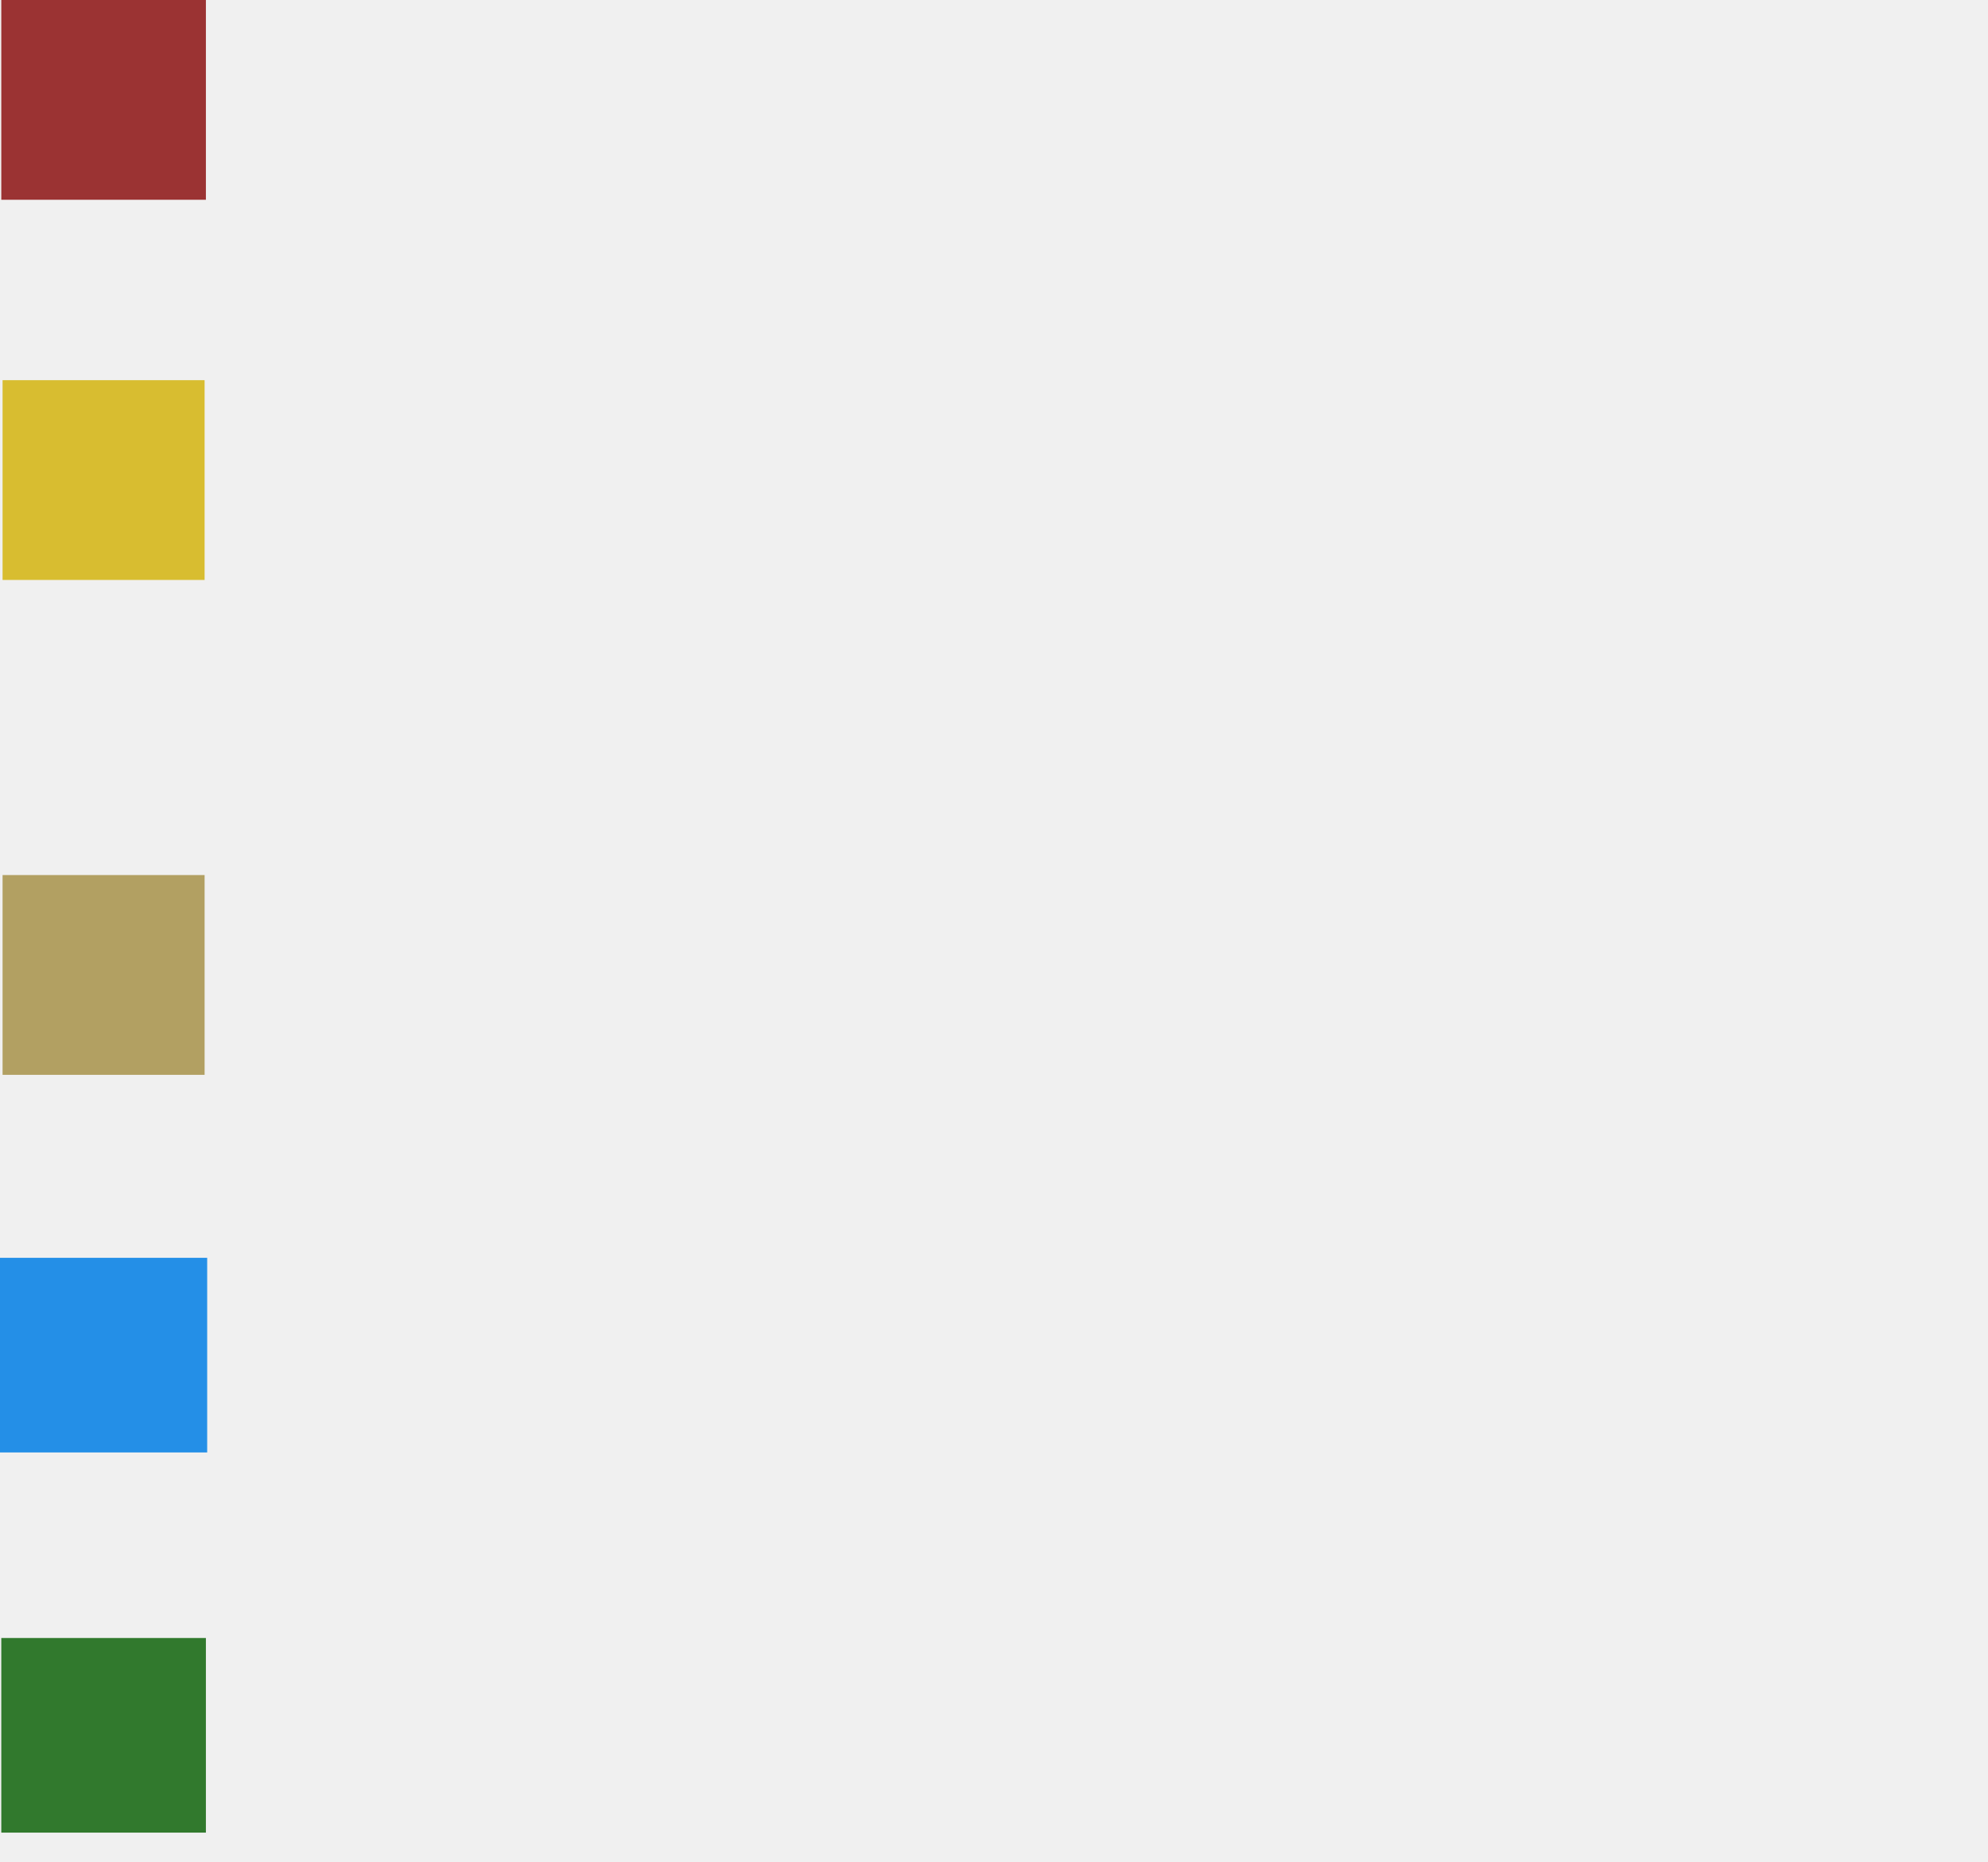
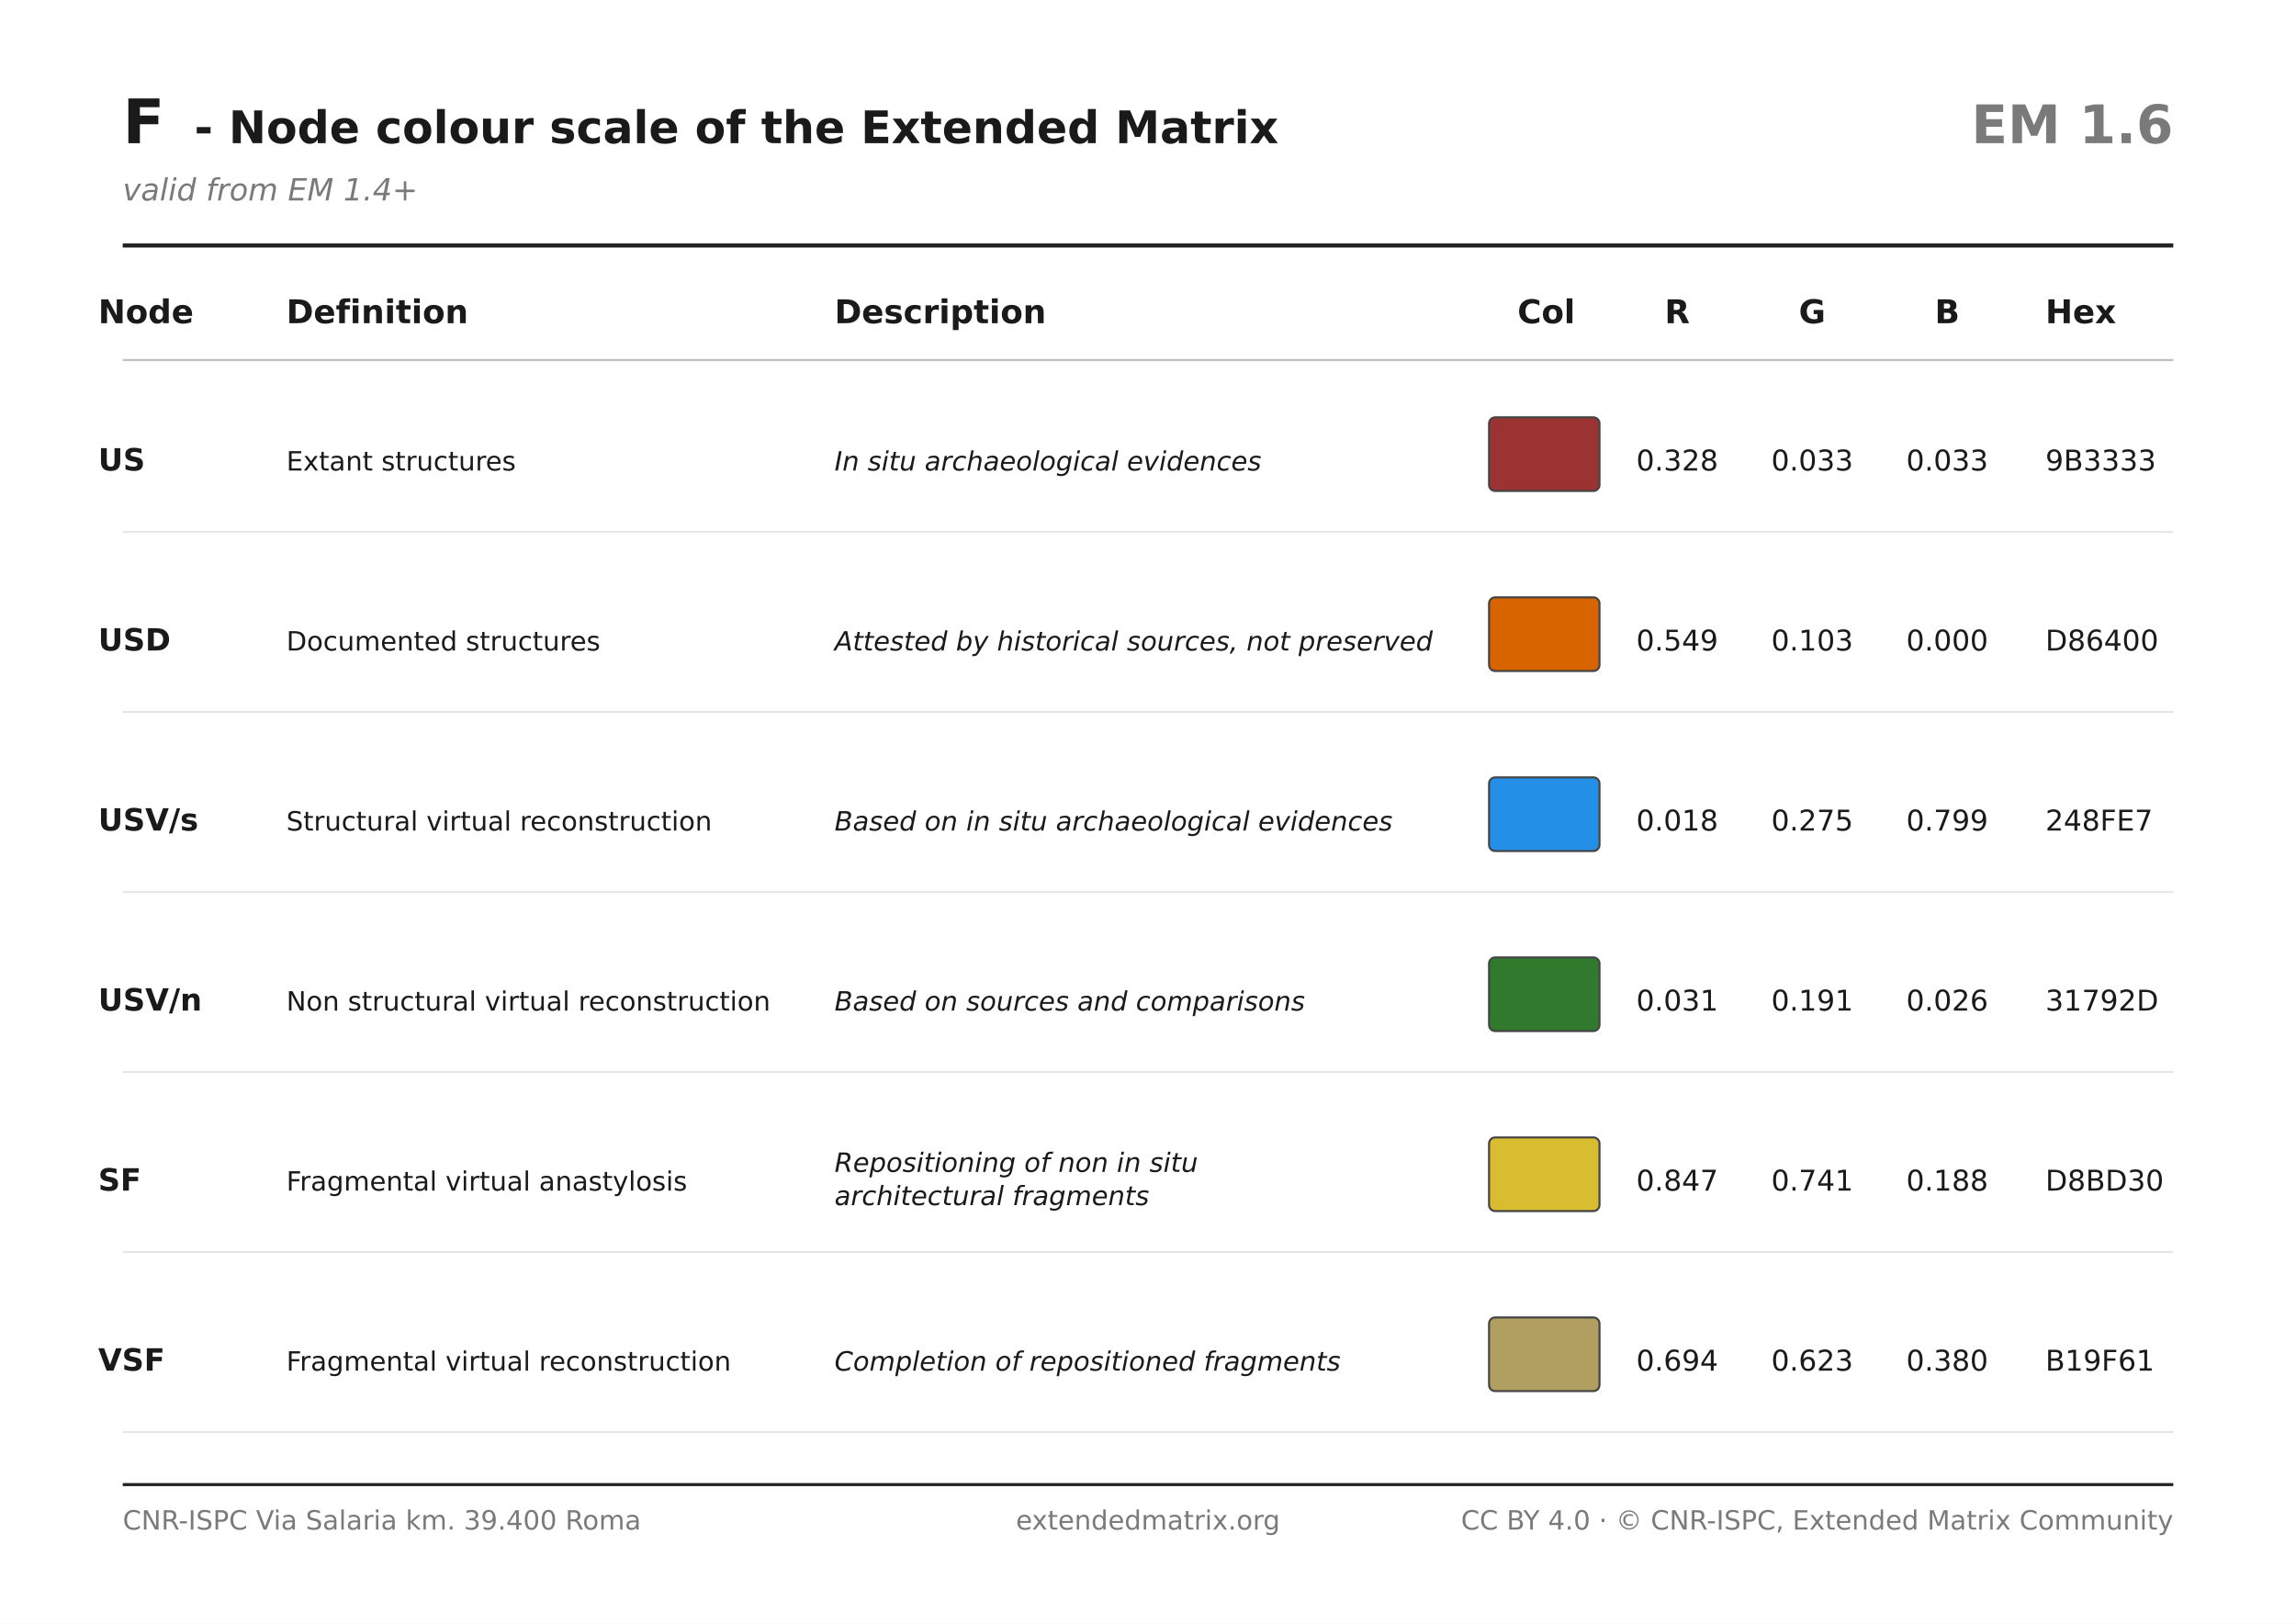
- <svg xmlns="http://www.w3.org/2000/svg" width="145.737mm" height="136.515mm" viewBox="0 0 145.737 136.515" version="1.1" id="svg1617">
-   <defs id="defs1611" />
-   <g id="layer1" transform="translate(15.64293,9.089557)">
-     <rect style="fill:#248fe7;fill-opacity:1;fill-rule:nonzero;stroke:none;stroke-width:0.164;stroke-linecap:round;stroke-linejoin:round;stroke-miterlimit:4;stroke-dasharray:none;stroke-dashoffset:0;stroke-opacity:1" id="rect4518" width="15.188" height="14.27" x="-15.643" y="83.137" />
-     <rect y="-9.09" x="-15.548" height="14.648" width="14.999" id="rect4531" style="fill:#9b3333;fill-opacity:1;fill-rule:nonzero;stroke:none;stroke-width:0.165;stroke-linecap:round;stroke-linejoin:round;stroke-miterlimit:4;stroke-dasharray:none;stroke-dashoffset:0;stroke-opacity:1" />
-     <rect y="111.013" x="-15.548" height="14.27" width="14.999" id="rect4555" style="fill:#31792d;fill-opacity:1;fill-rule:nonzero;stroke:none;stroke-width:0.163;stroke-linecap:round;stroke-linejoin:round;stroke-miterlimit:4;stroke-dasharray:none;stroke-dashoffset:0;stroke-opacity:1" />
-     <rect style="fill:#b2a062;fill-opacity:1;fill-rule:nonzero;stroke:none;stroke-width:0.164;stroke-linecap:round;stroke-linejoin:round;stroke-miterlimit:4;stroke-dasharray:none;stroke-dashoffset:0;stroke-opacity:1" id="rect4557" width="14.81" height="14.648" x="-15.454" y="55.072" />
-     <flowRoot xml:space="preserve" id="flowRoot4605" style="font-style:normal;font-variant:normal;font-weight:normal;font-stretch:normal;font-size:52.5px;line-height:125%;font-family:Sans;-inkscape-font-specification:'Sans, Normal';text-align:start;letter-spacing:0px;word-spacing:0px;writing-mode:lr-tb;text-anchor:start;fill:#000000;fill-opacity:1;stroke:none;stroke-width:1px;stroke-linecap:butt;stroke-linejoin:miter;stroke-opacity:1" transform="matrix(0.2645833,0,0,0.2645833,-24.75578,-130.8033)">
-       <flowRegion id="flowRegion4607">
-         <rect id="rect4609" width="266.071" height="77.5" x="127.143" y="433.701" style="stroke-width:1px" />
-       </flowRegion>
-       <flowPara style="font-style:normal;font-variant:normal;font-weight:normal;font-stretch:normal;font-size:28px;font-family:'Book Antiqua';-inkscape-font-specification:'Book Antiqua'" id="flowPara4617">Existing structures</flowPara>
-     </flowRoot>
-     <flowRoot transform="matrix(0.2645833,0,0,0.2645833,-24.54408,-121.9209)" style="font-style:normal;font-variant:normal;font-weight:normal;font-stretch:normal;font-size:52.5px;line-height:125%;font-family:Sans;-inkscape-font-specification:'Sans, Normal';text-align:start;letter-spacing:0px;word-spacing:0px;writing-mode:lr-tb;text-anchor:start;fill:#000000;fill-opacity:1;stroke:none;stroke-width:1px;stroke-linecap:butt;stroke-linejoin:miter;stroke-opacity:1" id="flowRoot4630" xml:space="preserve">
-       <flowRegion id="flowRegion4626">
-         <rect y="433.701" x="127.143" height="77.5" width="521.786" id="rect4624" style="stroke-width:1px" />
-       </flowRegion>
-       <flowPara id="flowPara4628" style="font-size:22.667px;-inkscape-font-specification:'Book Antiqua, Normal';font-family:'Book Antiqua';font-weight:normal;font-style:normal;font-stretch:normal;font-variant:normal;font-variant-ligatures:normal;font-variant-caps:normal;font-variant-numeric:normal;font-variant-east-asian:normal;">(in situ archaeological evidence)</flowPara>
-     </flowRoot>
-     <flowRoot transform="matrix(0.2645833,0,0,0.2645833,-24.75578,-102.5968)" style="font-style:normal;font-variant:normal;font-weight:normal;font-stretch:normal;font-size:52.5px;line-height:125%;font-family:Sans;-inkscape-font-specification:'Sans, Normal';text-align:start;letter-spacing:0px;word-spacing:0px;writing-mode:lr-tb;text-anchor:start;fill:#000000;fill-opacity:1;stroke:none;stroke-width:1px;stroke-linecap:butt;stroke-linejoin:miter;stroke-opacity:1" id="flowRoot4654" xml:space="preserve">
-       <flowRegion id="flowRegion4650">
-         <rect y="433.701" x="127.143" height="78.571" width="527.5" id="rect4648" style="stroke-width:1px" />
-       </flowRegion>
-       <flowPara id="flowPara4652" style="font-style:normal;font-variant:normal;font-weight:normal;font-stretch:normal;font-size:28px;font-family:'Book Antiqua';-inkscape-font-specification:'Book Antiqua, Normal';font-variant-ligatures:normal;font-variant-caps:normal;font-variant-numeric:normal;font-variant-east-asian:normal">Fragmentary virtual anastylosis</flowPara>
-     </flowRoot>
-     <flowRoot xml:space="preserve" id="flowRoot4662" style="font-style:normal;font-variant:normal;font-weight:normal;font-stretch:normal;font-size:52.5px;line-height:125%;font-family:Sans;-inkscape-font-specification:'Sans, Normal';text-align:start;letter-spacing:0px;word-spacing:0px;writing-mode:lr-tb;text-anchor:start;fill:#000000;fill-opacity:1;stroke:none;stroke-width:1px;stroke-linecap:butt;stroke-linejoin:miter;stroke-opacity:1" transform="matrix(0.2645833,0,0,0.2645833,-24.54408,-93.71438)">
-       <flowRegion id="flowRegion4658">
-         <rect id="rect4656" width="536.429" height="68.929" x="127.143" y="433.701" style="stroke-width:1px" />
-       </flowRegion>
-       <flowPara style="font-style:normal;font-variant:normal;font-weight:normal;font-stretch:normal;font-size:22.667px;font-family:'Book Antiqua';-inkscape-font-specification:'Book Antiqua, Normal';font-variant-ligatures:normal;font-variant-caps:normal;font-variant-numeric:normal;font-variant-east-asian:normal" id="flowPara4664">(reconstruction of architectural fragments</flowPara>
-     </flowRoot>
-     <flowRoot transform="matrix(0.2645833,0,0,0.2645833,-24.16633,-85.68238)" style="font-style:normal;font-variant:normal;font-weight:normal;font-stretch:normal;font-size:52.5px;line-height:125%;font-family:Sans;-inkscape-font-specification:'Sans, Normal';text-align:start;letter-spacing:0px;word-spacing:0px;writing-mode:lr-tb;text-anchor:start;fill:#000000;fill-opacity:1;stroke:none;stroke-width:1px;stroke-linecap:butt;stroke-linejoin:miter;stroke-opacity:1" id="flowRoot4674" xml:space="preserve">
-       <flowRegion id="flowRegion4668">
-         <rect y="433.701" x="127.143" height="68.929" width="536.429" id="rect4666" style="stroke-width:1px" />
-       </flowRegion>
-       <flowPara id="flowPara4672" style="font-style:normal;font-variant:normal;font-weight:normal;font-stretch:normal;font-size:22.667px;font-family:'Book Antiqua';-inkscape-font-specification:'Book Antiqua, Normal';font-variant-ligatures:normal;font-variant-caps:normal;font-variant-numeric:normal;font-variant-east-asian:normal">collapsed found out of context)</flowPara>
-     </flowRoot>
-     <flowRoot xml:space="preserve" id="flowRoot4684" style="font-style:normal;font-variant:normal;font-weight:normal;font-stretch:normal;font-size:52.5px;line-height:125%;font-family:Sans;-inkscape-font-specification:'Sans, Normal';text-align:start;letter-spacing:0px;word-spacing:0px;writing-mode:lr-tb;text-anchor:start;fill:#000000;fill-opacity:1;stroke:none;stroke-width:1px;stroke-linecap:butt;stroke-linejoin:miter;stroke-opacity:1" transform="matrix(0.2645833,0,0,0.2645833,-24.75578,-66.26884)">
-       <flowRegion id="flowRegion4680">
-         <rect id="rect4678" width="524.356" height="77.935" x="127.143" y="433.701" style="stroke-width:1px" />
-       </flowRegion>
-       <flowPara style="font-style:normal;font-variant:normal;font-weight:normal;font-stretch:normal;font-size:28px;font-family:'Book Antiqua';-inkscape-font-specification:'Book Antiqua, Normal';font-variant-ligatures:normal;font-variant-caps:normal;font-variant-numeric:normal;font-variant-east-asian:normal" id="flowPara4682">Fragmented virtual reconstruction</flowPara>
-     </flowRoot>
-     <flowRoot transform="matrix(0.2645833,0,0,0.2645833,-24.54408,-57.3864)" style="font-style:normal;font-variant:normal;font-weight:normal;font-stretch:normal;font-size:52.5px;line-height:125%;font-family:Sans;-inkscape-font-specification:'Sans, Normal';text-align:start;letter-spacing:0px;word-spacing:0px;writing-mode:lr-tb;text-anchor:start;fill:#000000;fill-opacity:1;stroke:none;stroke-width:1px;stroke-linecap:butt;stroke-linejoin:miter;stroke-opacity:1" id="flowRoot4694" xml:space="preserve">
-       <flowRegion id="flowRegion4688">
-         <rect y="433.701" x="127.143" height="68.929" width="536.429" id="rect4686" style="stroke-width:1px" />
-       </flowRegion>
-       <flowPara id="flowPara4692" style="font-style:normal;font-variant:normal;font-weight:normal;font-stretch:normal;font-size:22.667px;font-family:'Book Antiqua';-inkscape-font-specification:'Book Antiqua, Normal';font-variant-ligatures:normal;font-variant-caps:normal;font-variant-numeric:normal;font-variant-east-asian:normal">(completion of repositioned fragments)</flowPara>
-     </flowRoot>
-     <flowRoot transform="matrix(0.2645833,0,0,0.2645833,-24.51704,-38.44034)" style="font-style:normal;font-variant:normal;font-weight:normal;font-stretch:normal;font-size:52.5px;line-height:125%;font-family:Sans;-inkscape-font-specification:'Sans, Normal';text-align:start;letter-spacing:0px;word-spacing:0px;writing-mode:lr-tb;text-anchor:start;fill:#000000;fill-opacity:1;stroke:none;stroke-width:1px;stroke-linecap:butt;stroke-linejoin:miter;stroke-opacity:1" id="flowRoot4712" xml:space="preserve">
-       <flowRegion id="flowRegion4708">
-         <rect y="433.701" x="127.143" height="77.935" width="524.356" id="rect4706" style="stroke-width:1px" />
-       </flowRegion>
-       <flowPara id="flowPara4710" style="font-style:normal;font-variant:normal;font-weight:normal;font-stretch:normal;font-size:28px;font-family:'Book Antiqua';-inkscape-font-specification:'Book Antiqua, Normal';font-variant-ligatures:normal;font-variant-caps:normal;font-variant-numeric:normal;font-variant-east-asian:normal">Virtual Structural Reconstruction</flowPara>
-     </flowRoot>
-     <flowRoot xml:space="preserve" id="flowRoot4720" style="font-style:normal;font-variant:normal;font-weight:normal;font-stretch:normal;font-size:52.5px;line-height:125%;font-family:Sans;-inkscape-font-specification:'Sans, Normal';text-align:start;letter-spacing:0px;word-spacing:0px;writing-mode:lr-tb;text-anchor:start;fill:#000000;fill-opacity:1;stroke:none;stroke-width:1px;stroke-linecap:butt;stroke-linejoin:miter;stroke-opacity:1" transform="matrix(0.2645833,0,0,0.2645833,-24.54408,-29.55789)">
-       <flowRegion id="flowRegion4716">
-         <rect id="rect4714" width="536.429" height="68.929" x="127.143" y="433.701" style="stroke-width:1px" />
-       </flowRegion>
-       <flowPara style="font-style:normal;font-variant:normal;font-weight:normal;font-stretch:normal;font-size:22.667px;font-family:'Book Antiqua';-inkscape-font-specification:'Book Antiqua, Normal';font-variant-ligatures:normal;font-variant-caps:normal;font-variant-numeric:normal;font-variant-east-asian:normal" id="flowPara4718">(based on in situ archaeological evidence)</flowPara>
-     </flowRoot>
-     <flowRoot xml:space="preserve" id="flowRoot4728" style="font-style:normal;font-variant:normal;font-weight:normal;font-stretch:normal;font-size:52.5px;line-height:125%;font-family:Sans;-inkscape-font-specification:'Sans, Normal';text-align:start;letter-spacing:0px;word-spacing:0px;writing-mode:lr-tb;text-anchor:start;fill:#000000;fill-opacity:1;stroke:none;stroke-width:1px;stroke-linecap:butt;stroke-linejoin:miter;stroke-opacity:1" transform="matrix(0.2645833,0,0,0.2645833,-24.75578,-10.49372)">
-       <flowRegion id="flowRegion4724">
-         <rect id="rect4722" width="583.54" height="76.649" x="127.143" y="433.701" style="stroke-width:1px" />
-       </flowRegion>
-       <flowPara style="font-style:normal;font-variant:normal;font-weight:normal;font-stretch:normal;font-size:28px;font-family:'Book Antiqua';-inkscape-font-specification:'Book Antiqua, Normal';font-variant-ligatures:normal;font-variant-caps:normal;font-variant-numeric:normal;font-variant-east-asian:normal" id="flowPara4726">Virtual non-structural reconstruction</flowPara>
-     </flowRoot>
-     <flowRoot transform="matrix(0.2645833,0,0,0.2645833,-24.54408,-1.61128)" style="font-style:normal;font-variant:normal;font-weight:normal;font-stretch:normal;font-size:52.5px;line-height:125%;font-family:Sans;-inkscape-font-specification:'Sans, Normal';text-align:start;letter-spacing:0px;word-spacing:0px;writing-mode:lr-tb;text-anchor:start;fill:#000000;fill-opacity:1;stroke:none;stroke-width:1px;stroke-linecap:butt;stroke-linejoin:miter;stroke-opacity:1" id="flowRoot4736" xml:space="preserve">
-       <flowRegion id="flowRegion4732">
-         <rect y="433.701" x="127.143" height="68.929" width="536.429" id="rect4730" style="stroke-width:1px" />
-       </flowRegion>
-       <flowPara id="flowPara4734" style="font-style:normal;font-variant:normal;font-weight:normal;font-stretch:normal;font-size:22.667px;font-family:'Book Antiqua';-inkscape-font-specification:'Book Antiqua, Normal';font-variant-ligatures:normal;font-variant-caps:normal;font-variant-numeric:normal;font-variant-east-asian:normal">(based on sources and comparisons)</flowPara>
-     </flowRoot>
-     <rect y="18.786" x="-15.454" height="14.648" width="14.81" id="rect4738" style="fill:#d8bd30;fill-opacity:1;fill-rule:nonzero;stroke:none;stroke-width:0.164;stroke-linecap:round;stroke-linejoin:round;stroke-miterlimit:4;stroke-dasharray:none;stroke-dashoffset:0;stroke-opacity:1" />
-   </g>
+ <svg xmlns="http://www.w3.org/2000/svg" width="297mm" height="210mm" viewBox="0 0 1122.52 793.7" version="1.1" id="svg57">
+   <defs id="defs57" />
+   <rect width="1122.52" height="793.7" fill="#FFFFFF" id="rect1" />
+   <text x="60" y="70" style="font-family:DejaVu Sans, sans-serif;font-size:30px;fill:#1A1A1A;font-weight:bold;font-style:normal;" text-anchor="start" id="text1">F</text>
+   <text x="95" y="70" style="font-family:DejaVu Sans, sans-serif;font-size:22px;fill:#1A1A1A;font-weight:bold;font-style:normal;" text-anchor="start" id="text2">-  Node colour scale of the Extended Matrix</text>
+   <text x="1062.52" y="70" style="font-family:DejaVu Sans, sans-serif;font-size:26px;fill:#7A7A7A;font-weight:bold;font-style:normal;" text-anchor="end" id="text3">EM 1.6</text>
+   <text x="60" y="98" style="font-family:DejaVu Sans, sans-serif;font-size:15px;fill:#7A7A7A;font-weight:normal;font-style:italic;" text-anchor="start" id="text4">valid from EM 1.4+</text>
+   <line x1="60" y1="120" x2="1062.52" y2="120" style="stroke:#222222;stroke-width:2" id="line4" />
+   <text x="48" y="158" style="font-family:DejaVu Sans, sans-serif;font-size:16px;fill:#1A1A1A;font-weight:bold;font-style:normal;" text-anchor="start" id="text5">Node</text>
+   <text x="140" y="158" style="font-family:DejaVu Sans, sans-serif;font-size:16px;fill:#1A1A1A;font-weight:bold;font-style:normal;" text-anchor="start" id="text6">Definition</text>
+   <text x="408" y="158" style="font-family:DejaVu Sans, sans-serif;font-size:16px;fill:#1A1A1A;font-weight:bold;font-style:normal;" text-anchor="start" id="text7">Description</text>
+   <text x="756" y="158" style="font-style:normal;font-weight:bold;font-size:16px;font-family:'DejaVu Sans', sans-serif;fill:#1a1a1a" text-anchor="middle" id="text8">Col</text>
+   <text x="820" y="158" style="font-style:normal;font-weight:bold;font-size:16px;font-family:'DejaVu Sans', sans-serif;fill:#1a1a1a" text-anchor="middle" id="text9">R</text>
+   <text x="886" y="158" style="font-style:normal;font-weight:bold;font-size:16px;font-family:'DejaVu Sans', sans-serif;fill:#1a1a1a" text-anchor="middle" id="text10">G</text>
+   <text x="952" y="158" style="font-style:normal;font-weight:bold;font-size:16px;font-family:'DejaVu Sans', sans-serif;fill:#1a1a1a" text-anchor="middle" id="text11">B</text>
+   <text x="1000" y="158" style="font-style:normal;font-weight:bold;font-size:16px;font-family:'DejaVu Sans', sans-serif;fill:#1a1a1a" text-anchor="start" id="text12">Hex</text>
+   <line x1="60" y1="176" x2="1062.52" y2="176" style="stroke:#BFBFBF;stroke-width:1" id="line12" />
+   <text x="48" y="230" style="font-family:DejaVu Sans, sans-serif;font-size:15px;fill:#1A1A1A;font-weight:bold;font-style:normal;" text-anchor="start" id="text13">US</text>
+   <text x="140" y="230" style="font-family:DejaVu Sans, sans-serif;font-size:13px;fill:#1A1A1A;font-weight:normal;font-style:normal;" text-anchor="start" id="text14">Extant structures</text>
+   <text x="408" y="230" style="font-family:DejaVu Sans, sans-serif;font-size:13px;fill:#1A1A1A;font-weight:normal;font-style:italic;" text-anchor="start" id="text15">In situ archaeological evidences</text>
+   <rect x="728" y="204" width="54" height="36" rx="3" fill="#9b3333" stroke="#444444" stroke-width="1" id="rect15" />
+   <text x="820" y="230" style="font-style:normal;font-weight:normal;font-size:14px;font-family:'DejaVu Sans', sans-serif;fill:#1a1a1a" text-anchor="middle" id="text16">0.328</text>
+   <text x="886" y="230" style="font-style:normal;font-weight:normal;font-size:14px;font-family:'DejaVu Sans', sans-serif;fill:#1a1a1a" text-anchor="middle" id="text17">0.033</text>
+   <text x="952" y="230" style="font-style:normal;font-weight:normal;font-size:14px;font-family:'DejaVu Sans', sans-serif;fill:#1a1a1a" text-anchor="middle" id="text18">0.033</text>
+   <text x="1000" y="230" style="font-style:normal;font-weight:normal;font-size:14px;font-family:'DejaVu Sans', sans-serif;fill:#1a1a1a" text-anchor="start" id="text19">9B3333</text>
+   <line x1="60" y1="260" x2="1062.52" y2="260" style="stroke:#E6E6E6;stroke-width:1" id="line19" />
+   <text x="48" y="318" style="font-family:DejaVu Sans, sans-serif;font-size:15px;fill:#1A1A1A;font-weight:bold;font-style:normal;" text-anchor="start" id="text20">USD</text>
+   <text x="140" y="318" style="font-family:DejaVu Sans, sans-serif;font-size:13px;fill:#1A1A1A;font-weight:normal;font-style:normal;" text-anchor="start" id="text21">Documented structures</text>
+   <text x="408" y="318" style="font-family:DejaVu Sans, sans-serif;font-size:13px;fill:#1A1A1A;font-weight:normal;font-style:italic;" text-anchor="start" id="text22">Attested by historical sources, not preserved</text>
+   <rect x="728" y="292" width="54" height="36" rx="3" fill="#d86400" stroke="#444444" stroke-width="1" id="rect22" />
+   <text x="820" y="318" style="font-style:normal;font-weight:normal;font-size:14px;font-family:'DejaVu Sans', sans-serif;fill:#1a1a1a" text-anchor="middle" id="text23">0.549</text>
+   <text x="886" y="318" style="font-style:normal;font-weight:normal;font-size:14px;font-family:'DejaVu Sans', sans-serif;fill:#1a1a1a" text-anchor="middle" id="text24">0.103</text>
+   <text x="952" y="318" style="font-style:normal;font-weight:normal;font-size:14px;font-family:'DejaVu Sans', sans-serif;fill:#1a1a1a" text-anchor="middle" id="text25">0.000</text>
+   <text x="1000" y="318" style="font-style:normal;font-weight:normal;font-size:14px;font-family:'DejaVu Sans', sans-serif;fill:#1a1a1a" text-anchor="start" id="text26">D86400</text>
+   <line x1="60" y1="348" x2="1062.52" y2="348" style="stroke:#E6E6E6;stroke-width:1" id="line26" />
+   <text x="48" y="406" style="font-family:DejaVu Sans, sans-serif;font-size:15px;fill:#1A1A1A;font-weight:bold;font-style:normal;" text-anchor="start" id="text27">USV/s</text>
+   <text x="140" y="406" style="font-family:DejaVu Sans, sans-serif;font-size:13px;fill:#1A1A1A;font-weight:normal;font-style:normal;" text-anchor="start" id="text28">Structural virtual reconstruction</text>
+   <text x="408" y="406" style="font-family:DejaVu Sans, sans-serif;font-size:13px;fill:#1A1A1A;font-weight:normal;font-style:italic;" text-anchor="start" id="text29">Based on in situ archaeological evidences</text>
+   <rect x="728" y="380" width="54" height="36" rx="3" fill="#248fe7" stroke="#444444" stroke-width="1" id="rect29" />
+   <text x="820" y="406" style="font-style:normal;font-weight:normal;font-size:14px;font-family:'DejaVu Sans', sans-serif;fill:#1a1a1a" text-anchor="middle" id="text30">0.018</text>
+   <text x="886" y="406" style="font-style:normal;font-weight:normal;font-size:14px;font-family:'DejaVu Sans', sans-serif;fill:#1a1a1a" text-anchor="middle" id="text31">0.275</text>
+   <text x="952" y="406" style="font-style:normal;font-weight:normal;font-size:14px;font-family:'DejaVu Sans', sans-serif;fill:#1a1a1a" text-anchor="middle" id="text32">0.799</text>
+   <text x="1000" y="406" style="font-style:normal;font-weight:normal;font-size:14px;font-family:'DejaVu Sans', sans-serif;fill:#1a1a1a" text-anchor="start" id="text33">248FE7</text>
+   <line x1="60" y1="436" x2="1062.52" y2="436" style="stroke:#E6E6E6;stroke-width:1" id="line33" />
+   <text x="48" y="494" style="font-family:DejaVu Sans, sans-serif;font-size:15px;fill:#1A1A1A;font-weight:bold;font-style:normal;" text-anchor="start" id="text34">USV/n</text>
+   <text x="140" y="494" style="font-family:DejaVu Sans, sans-serif;font-size:13px;fill:#1A1A1A;font-weight:normal;font-style:normal;" text-anchor="start" id="text35">Non structural virtual reconstruction</text>
+   <text x="408" y="494" style="font-family:DejaVu Sans, sans-serif;font-size:13px;fill:#1A1A1A;font-weight:normal;font-style:italic;" text-anchor="start" id="text36">Based on sources and comparisons</text>
+   <rect x="728" y="468" width="54" height="36" rx="3" fill="#31792d" stroke="#444444" stroke-width="1" id="rect36" />
+   <text x="820" y="494" style="font-style:normal;font-weight:normal;font-size:14px;font-family:'DejaVu Sans', sans-serif;fill:#1a1a1a" text-anchor="middle" id="text37">0.031</text>
+   <text x="886" y="494" style="font-style:normal;font-weight:normal;font-size:14px;font-family:'DejaVu Sans', sans-serif;fill:#1a1a1a" text-anchor="middle" id="text38">0.191</text>
+   <text x="952" y="494" style="font-style:normal;font-weight:normal;font-size:14px;font-family:'DejaVu Sans', sans-serif;fill:#1a1a1a" text-anchor="middle" id="text39">0.026</text>
+   <text x="1000" y="494" style="font-style:normal;font-weight:normal;font-size:14px;font-family:'DejaVu Sans', sans-serif;fill:#1a1a1a" text-anchor="start" id="text40">31792D</text>
+   <line x1="60" y1="524" x2="1062.52" y2="524" style="stroke:#E6E6E6;stroke-width:1" id="line40" />
+   <text x="48" y="582" style="font-family:DejaVu Sans, sans-serif;font-size:15px;fill:#1A1A1A;font-weight:bold;font-style:normal;" text-anchor="start" id="text41">SF</text>
+   <text x="140" y="582" style="font-family:DejaVu Sans, sans-serif;font-size:13px;fill:#1A1A1A;font-weight:normal;font-style:normal;" text-anchor="start" id="text42">Fragmental virtual anastylosis</text>
+   <text x="408" y="572.848" style="font-style:italic;font-weight:normal;font-size:13px;font-family:'DejaVu Sans', sans-serif;fill:#1a1a1a" text-anchor="start" id="text43">
+     <tspan id="tspan57" x="408" y="572.848">Repositioning of non in situ</tspan>
+     <tspan id="tspan58" x="408" y="589.098">architectural fragments</tspan>
+   </text>
+   <rect x="728" y="556" width="54" height="36" rx="3" fill="#d8bd30" stroke="#444444" stroke-width="1" id="rect43" />
+   <text x="820" y="582" style="font-style:normal;font-weight:normal;font-size:14px;font-family:'DejaVu Sans', sans-serif;fill:#1a1a1a" text-anchor="middle" id="text44">0.847</text>
+   <text x="886" y="582" style="font-style:normal;font-weight:normal;font-size:14px;font-family:'DejaVu Sans', sans-serif;fill:#1a1a1a" text-anchor="middle" id="text45">0.741</text>
+   <text x="952" y="582" style="font-style:normal;font-weight:normal;font-size:14px;font-family:'DejaVu Sans', sans-serif;fill:#1a1a1a" text-anchor="middle" id="text46">0.188</text>
+   <text x="1000" y="582" style="font-style:normal;font-weight:normal;font-size:14px;font-family:'DejaVu Sans', sans-serif;fill:#1a1a1a" text-anchor="start" id="text47">D8BD30</text>
+   <line x1="60" y1="612" x2="1062.52" y2="612" style="stroke:#E6E6E6;stroke-width:1" id="line47" />
+   <text x="48" y="670" style="font-family:DejaVu Sans, sans-serif;font-size:15px;fill:#1A1A1A;font-weight:bold;font-style:normal;" text-anchor="start" id="text48">VSF</text>
+   <text x="140" y="670" style="font-family:DejaVu Sans, sans-serif;font-size:13px;fill:#1A1A1A;font-weight:normal;font-style:normal;" text-anchor="start" id="text49">Fragmental virtual reconstruction</text>
+   <text x="408" y="670" style="font-family:DejaVu Sans, sans-serif;font-size:13px;fill:#1A1A1A;font-weight:normal;font-style:italic;" text-anchor="start" id="text50">Completion of repositioned fragments</text>
+   <rect x="728" y="644" width="54" height="36" rx="3" fill="#b19f61" stroke="#444444" stroke-width="1" id="rect50" />
+   <text x="820" y="670" style="font-style:normal;font-weight:normal;font-size:14px;font-family:'DejaVu Sans', sans-serif;fill:#1a1a1a" text-anchor="middle" id="text51">0.694</text>
+   <text x="886" y="670" style="font-style:normal;font-weight:normal;font-size:14px;font-family:'DejaVu Sans', sans-serif;fill:#1a1a1a" text-anchor="middle" id="text52">0.623</text>
+   <text x="952" y="670" style="font-style:normal;font-weight:normal;font-size:14px;font-family:'DejaVu Sans', sans-serif;fill:#1a1a1a" text-anchor="middle" id="text53">0.380</text>
+   <text x="1000" y="670" style="font-style:normal;font-weight:normal;font-size:14px;font-family:'DejaVu Sans', sans-serif;fill:#1a1a1a" text-anchor="start" id="text54">B19F61</text>
+   <line x1="60" y1="700" x2="1062.52" y2="700" style="stroke:#E6E6E6;stroke-width:1" id="line54" />
+   <line x1="60" y1="725.7" x2="1062.52" y2="725.7" style="stroke:#222222;stroke-width:1.5" id="line55" />
+   <text x="60" y="747.7" style="font-family:DejaVu Sans, sans-serif;font-size:13px;fill:#7A7A7A;font-weight:normal;font-style:normal;" text-anchor="start" id="text55">CNR-ISPC Via Salaria km. 39.400 Roma</text>
+   <text x="561.26" y="747.7" style="font-family:DejaVu Sans, sans-serif;font-size:13px;fill:#7A7A7A;font-weight:normal;font-style:normal;" text-anchor="middle" id="text56">extendedmatrix.org</text>
+   <text x="1062.52" y="747.7" style="font-family:DejaVu Sans, sans-serif;font-size:13px;fill:#7A7A7A;font-weight:normal;font-style:normal;" text-anchor="end" id="text57">CC BY 4.0  ·  © CNR-ISPC, Extended Matrix Community</text>
</svg>
